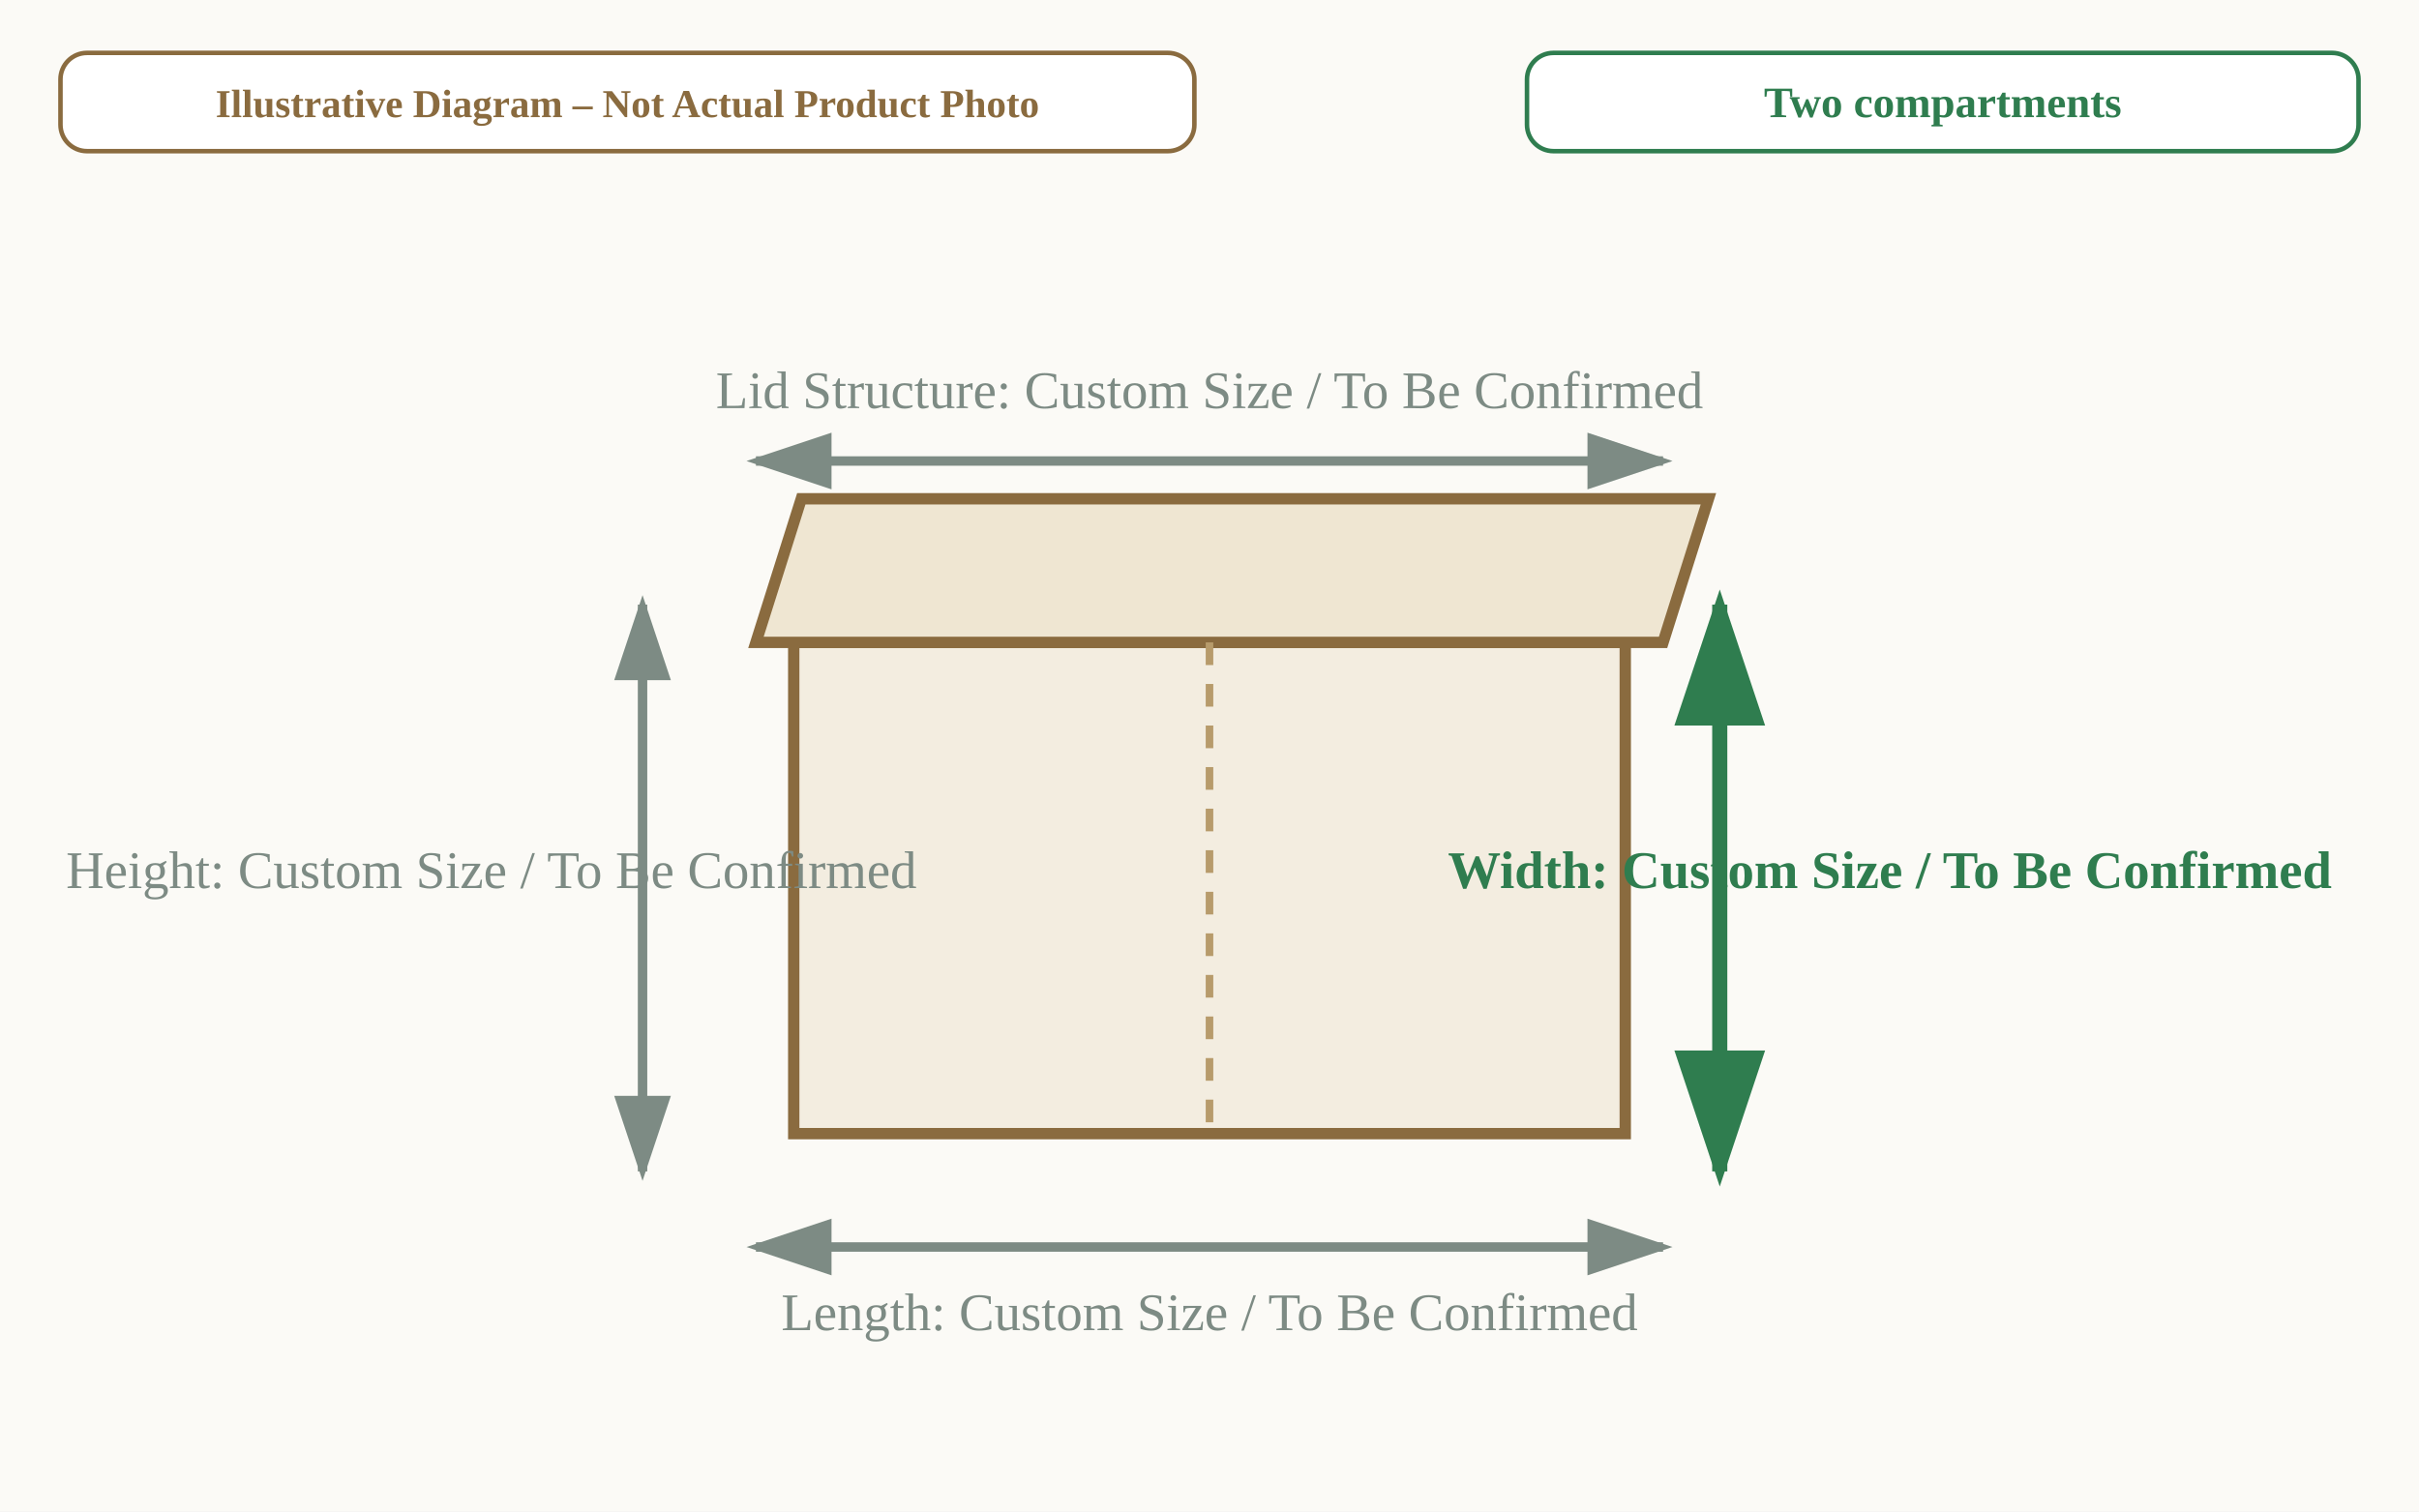
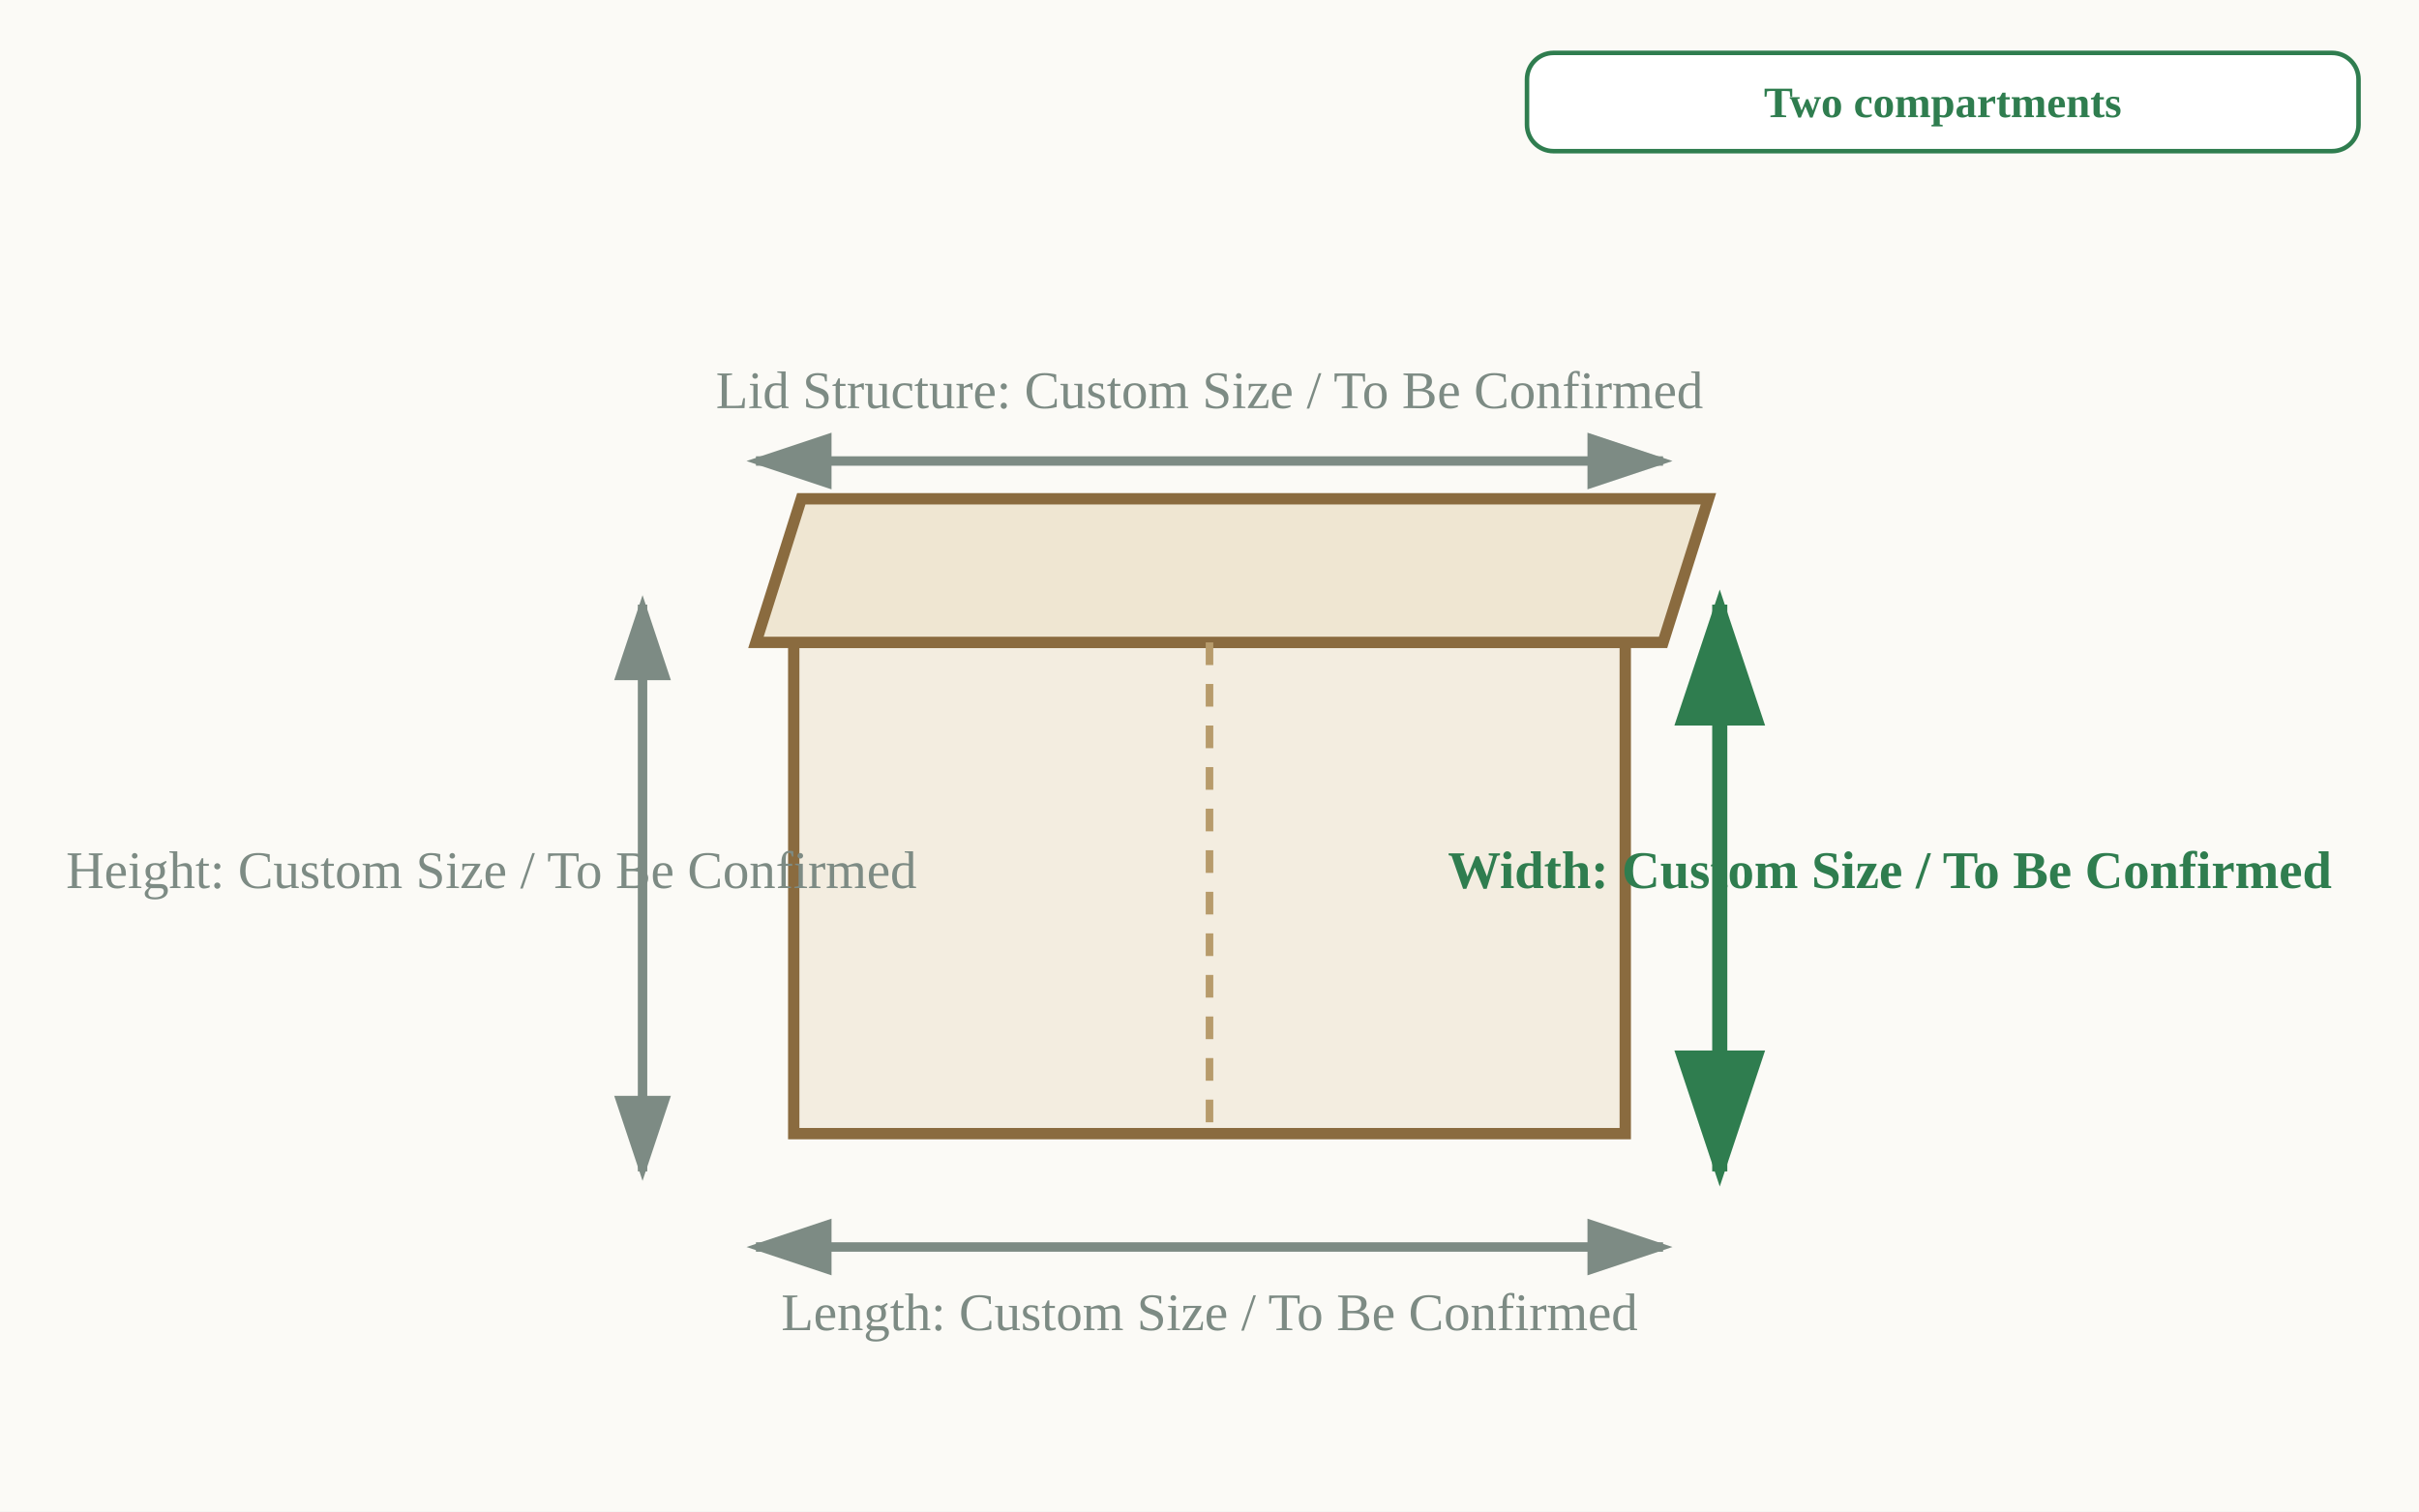
<svg xmlns="http://www.w3.org/2000/svg" viewBox="0 0 640 400" width="100%" style="max-width:620px" role="img" aria-label="dimension diagram with arrows">
  <defs>
    <marker id="arw-F02-1-g" markerWidth="10" markerHeight="10" refX="8" refY="3" orient="auto-start-reverse" markerUnits="strokeWidth">
      <path d="M0,0 L0,6 L9,3 z" fill="#2f7d4f" />
    </marker>
    <marker id="arw-F02-1-a" markerWidth="10" markerHeight="10" refX="8" refY="3" orient="auto-start-reverse" markerUnits="strokeWidth">
      <path d="M0,0 L0,6 L9,3 z" fill="#7d8b84" />
    </marker>
  </defs>
  <rect width="640" height="400" fill="#fbfaf6" />
-   <rect x="16" y="14" width="300" height="26" rx="7" fill="#fff" stroke="#8a6b3f" stroke-width="1.2" />
-   <text x="166" y="31" text-anchor="middle" font-size="10.5" font-weight="700" fill="#8a6b3f">Illustrative Diagram – Not Actual Product Photo</text>
  <rect x="404" y="14" width="220" height="26" rx="7" fill="#fff" stroke="#2f7d4f" stroke-width="1.2" />
  <text x="514" y="31" text-anchor="middle" font-size="11.5" font-weight="700" fill="#2f7d4f">Two compartments</text>
  <rect x="210" y="170" width="220" height="130" fill="#f3ede0" stroke="#8a6b3f" stroke-width="3" />
  <path d="M200 170 L440 170 L452 132 L212 132 Z" fill="#efe6d2" stroke="#8a6b3f" stroke-width="3" />
  <line x1="320" y1="170" x2="320" y2="300" stroke="#b79b6b" stroke-width="2" stroke-dasharray="6 5" />
  <line x1="200" y1="330" x2="440" y2="330" stroke="#7d8b84" stroke-width="2.5" marker-start="url(#arw-F02-1-a)" marker-end="url(#arw-F02-1-a)" />
  <text x="320" y="352" text-anchor="middle" font-size="14" font-weight="500" fill="#7d8b84">Length: Custom Size / To Be Confirmed</text>
  <line x1="455" y1="160" x2="455" y2="310" stroke="#2f7d4f" stroke-width="4" marker-start="url(#arw-F02-1-g)" marker-end="url(#arw-F02-1-g)" />
  <text x="500" y="235" text-anchor="middle" font-size="14" font-weight="700" fill="#2f7d4f">Width: Custom Size / To Be Confirmed</text>
  <line x1="170" y1="160" x2="170" y2="310" stroke="#7d8b84" stroke-width="2.5" marker-start="url(#arw-F02-1-a)" marker-end="url(#arw-F02-1-a)" />
  <text x="130" y="235" text-anchor="middle" font-size="14" font-weight="500" fill="#7d8b84">Height: Custom Size / To Be Confirmed</text>
  <line x1="200" y1="122" x2="440" y2="122" stroke="#7d8b84" stroke-width="2.5" marker-start="url(#arw-F02-1-a)" marker-end="url(#arw-F02-1-a)" />
  <text x="320" y="108" text-anchor="middle" font-size="14" font-weight="500" fill="#7d8b84">Lid Structure: Custom Size / To Be Confirmed</text>
</svg>
